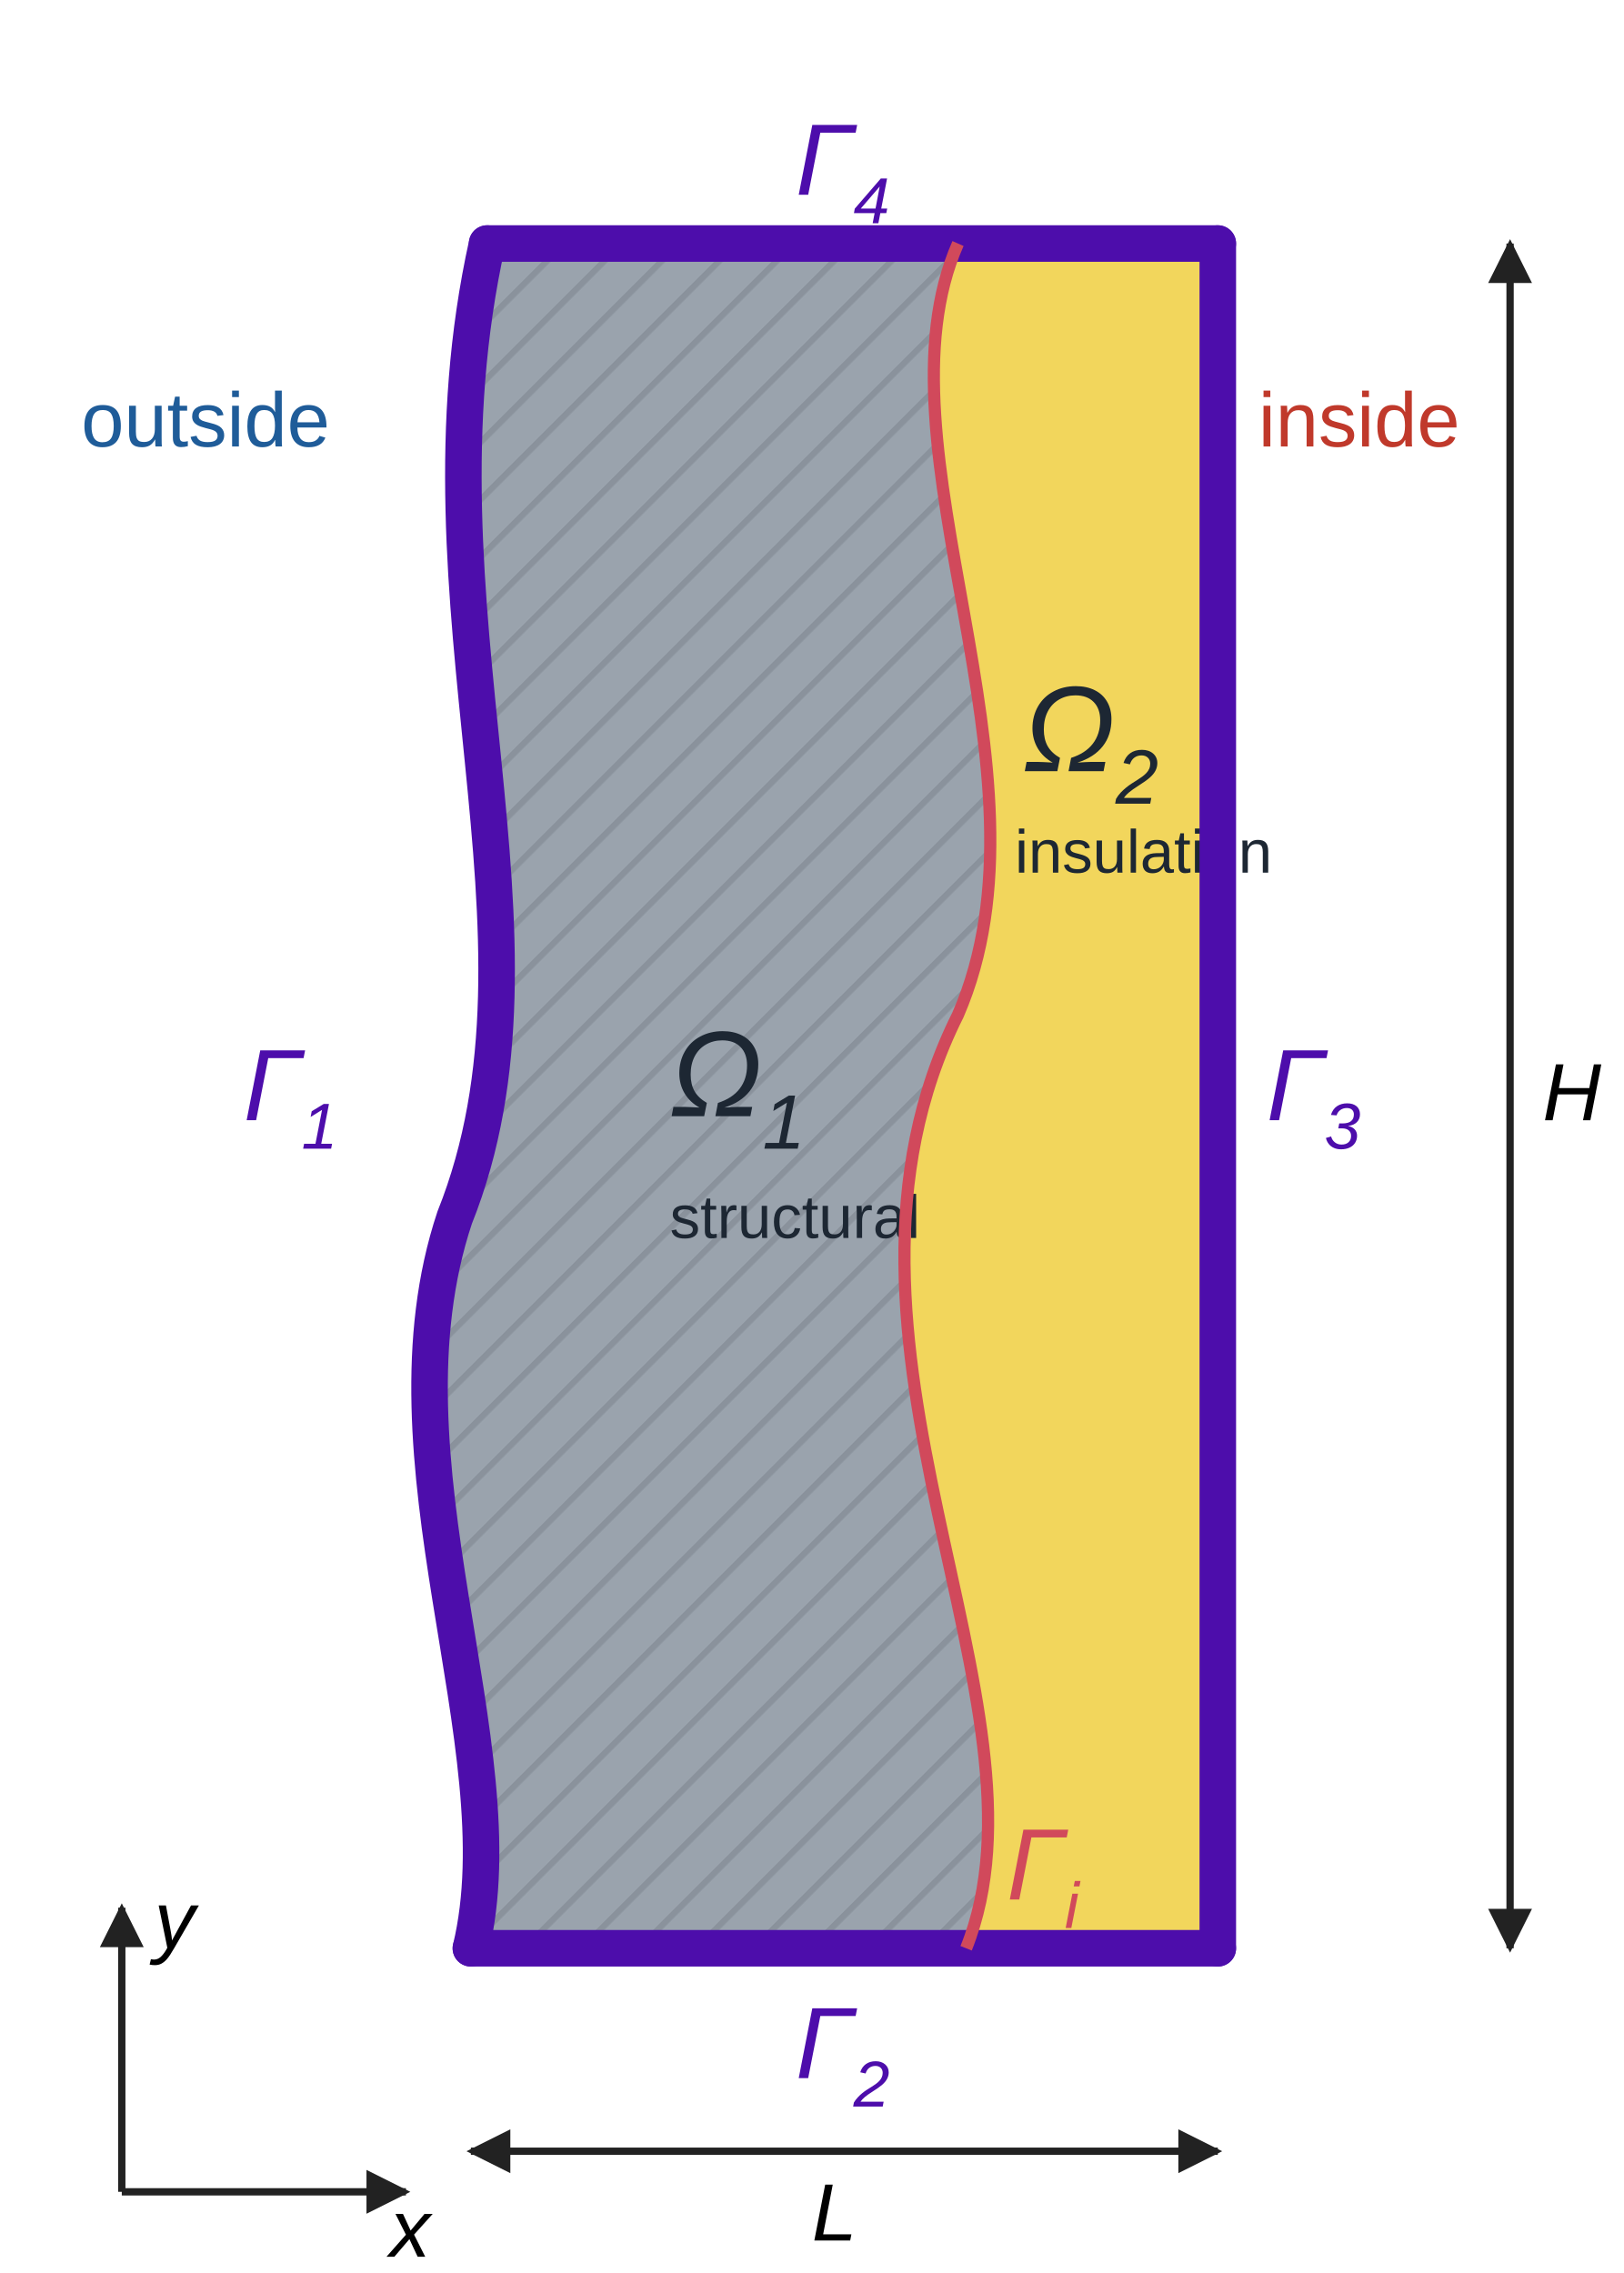
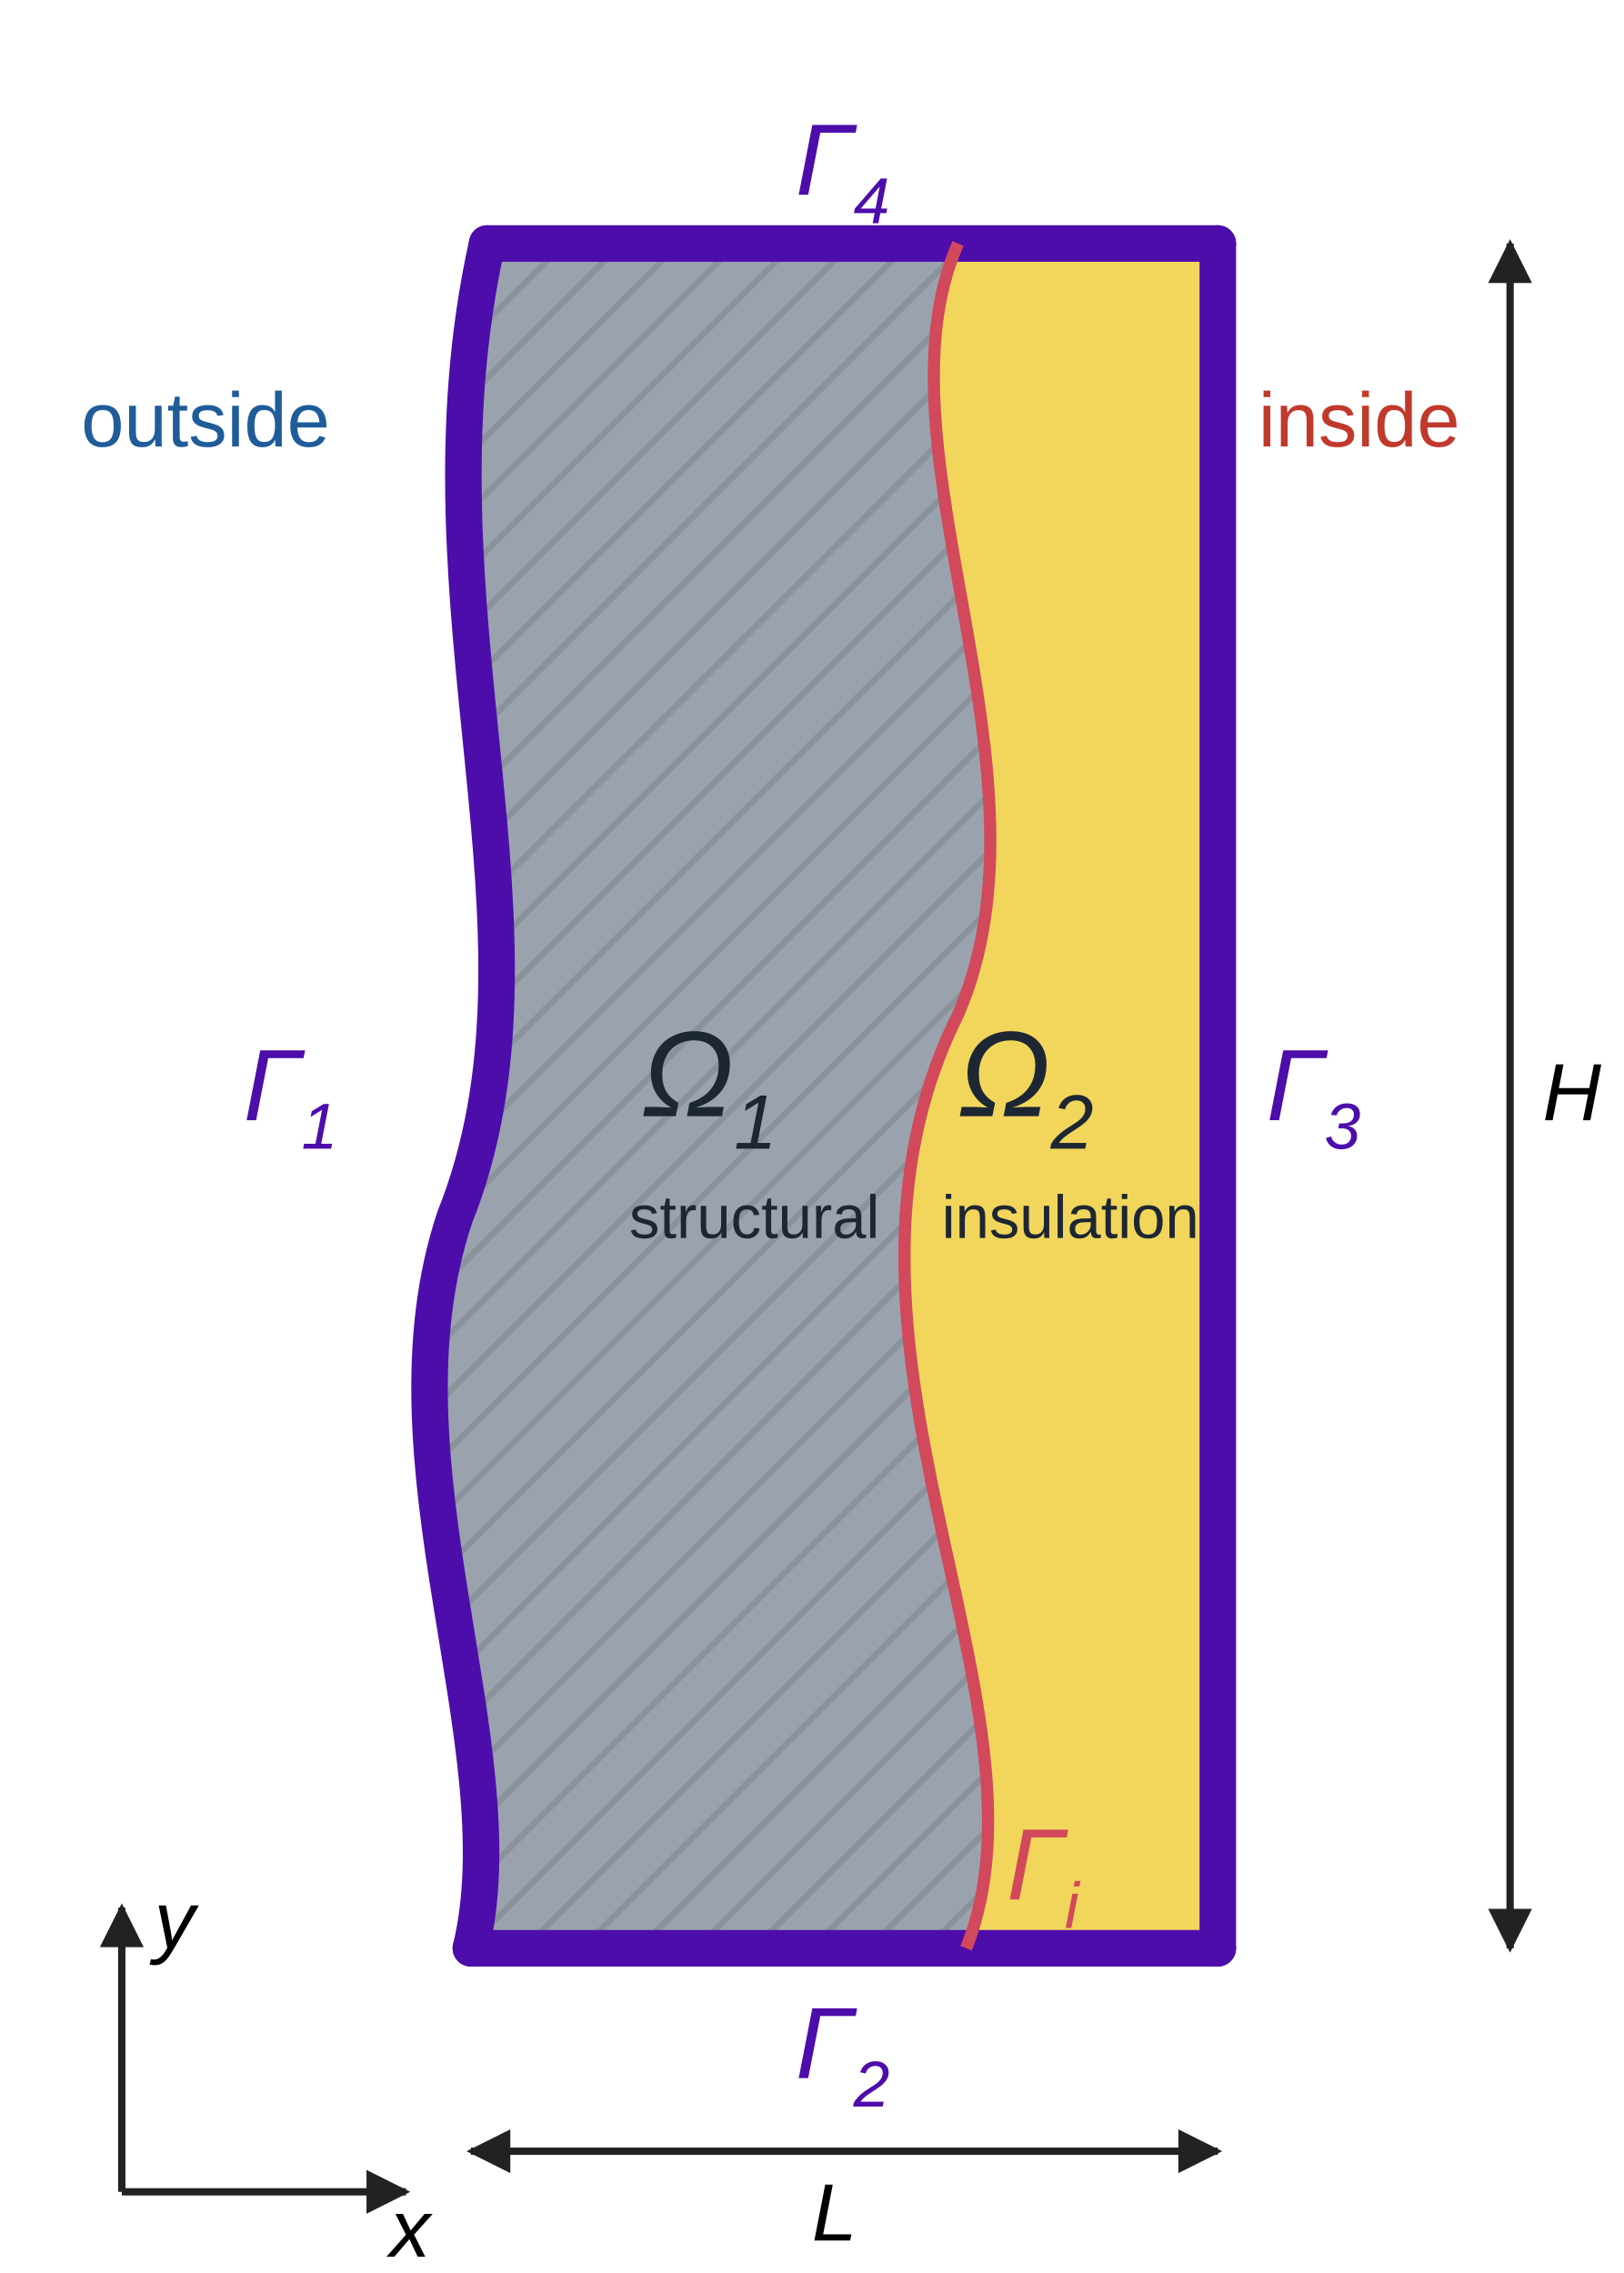
<svg xmlns="http://www.w3.org/2000/svg" viewBox="0 0 400 560" font-family="CMU Sans Serif, Arial, sans-serif">
  <defs>
    <pattern id="governing-boundaries-bold-ph-hat" width="10" height="10" patternUnits="userSpaceOnUse" patternTransform="rotate(45)">
      <rect width="10" height="10" fill="#9aa3ad" />
      <line x1="0" y1="0" x2="0" y2="10" stroke="#8a929c" stroke-width="3" />
    </pattern>
    <marker id="governing-boundaries-bold-ph-g" viewBox="0 0 10 10" refX="9" refY="5" markerWidth="6" markerHeight="6" orient="auto-start-reverse">
      <path d="M0,0 L10,5 L0,10 z" fill="#222" />
    </marker>
    <marker id="governing-boundaries-bold-ph-r" viewBox="0 0 10 10" refX="9" refY="5" markerWidth="6" markerHeight="6" orient="auto">
      <path d="M0,0 L10,5 L0,10 z" fill="#d1495b" />
    </marker>
  </defs>
  <rect x="0" y="0" width="400" height="560" fill="none" />
  <path d="M120,60 C100,150 140,230 112,300 C92,360 128,430 116,480 L238,480 C262,420 196,330 236,250 C262,190 214,110 236,60 Z" fill="url(#governing-boundaries-bold-ph-hat)" />
  <path d="M236,60 C214,110 262,190 236,250 C196,330 262,420 238,480 L300,480 L300,60 Z" fill="#f2d65c" />
-   <text x="165" y="275" font-size="30" font-style="italic" fill="#1d2733">Ω<tspan font-size="19" dy="8">1</tspan>
+   <text x="158" y="275" font-size="30" font-style="italic" fill="#1d2733">Ω<tspan font-size="19" dy="8">1</tspan>
  </text>
-   <text x="252" y="190" font-size="30" font-style="italic" fill="#1d2733">Ω<tspan font-size="19" dy="8">2</tspan>
+   <text x="236" y="275" font-size="30" font-style="italic" fill="#1d2733">Ω<tspan font-size="19" dy="8">2</tspan>
  </text>
-   <text x="165" y="305" font-size="15" fill="#1d2733">structural</text>
-   <text x="250" y="215" font-size="15" fill="#1d2733">insulation</text>
+   <text x="155" y="305" font-size="15" fill="#1d2733">structural</text>
+   <text x="232" y="305" font-size="15" fill="#1d2733">insulation</text>
  <g fill="none" stroke="#4D0DAB" stroke-linecap="round">
    <path d="M120,60 C100,150 140,230 112,300 C92,360 128,430 116,480" stroke-width="9" opacity="1" />
    <path d="M300,60 L300,480" stroke-width="9" opacity="1" />
    <path d="M120,60 L300,60" stroke-width="9" opacity="1" />
    <path d="M116,480 L300,480" stroke-width="9" opacity="1" />
  </g>
  <path d="M236,60 C214,110 262,190 236,250 C196,330 262,420 238,480" fill="none" stroke="#d1495b" stroke-width="3" />
  <g font-size="25" font-style="italic" fill="#4D0DAB">
    <text x="60" y="276">Γ<tspan font-size="16" dy="7">1</tspan>
    </text>
    <text x="312" y="276">Γ<tspan font-size="16" dy="7">3</tspan>
    </text>
    <text x="196" y="48">Γ<tspan font-size="16" dy="7">4</tspan>
    </text>
    <text x="196" y="512">Γ<tspan font-size="16" dy="7">2</tspan>
    </text>
  </g>
  <text x="248" y="468" font-size="25" font-style="italic" fill="#d1495b">Γ<tspan font-size="16" dy="7">i</tspan>
  </text>
  <text x="20" y="110" font-size="19" fill="#1f5c99">outside</text>
  <text x="310" y="110" font-size="19" fill="#c0392b">inside</text>
  <g stroke="#222" stroke-width="1.8" fill="none">
    <line x1="30" y1="540" x2="30" y2="470" marker-end="url(#governing-boundaries-bold-ph-g)" />
    <line x1="30" y1="540" x2="100" y2="540" marker-end="url(#governing-boundaries-bold-ph-g)" />
    <line x1="372" y1="60" x2="372" y2="480" marker-start="url(#governing-boundaries-bold-ph-g)" marker-end="url(#governing-boundaries-bold-ph-g)" />
    <line x1="116" y1="530" x2="300" y2="530" marker-start="url(#governing-boundaries-bold-ph-g)" marker-end="url(#governing-boundaries-bold-ph-g)" />
  </g>
  <g font-size="20" font-style="italic">
    <text x="38" y="480">y</text>
    <text x="96" y="556">x</text>
    <text x="380" y="276">H</text>
    <text x="200" y="552">L</text>
  </g>
</svg>
